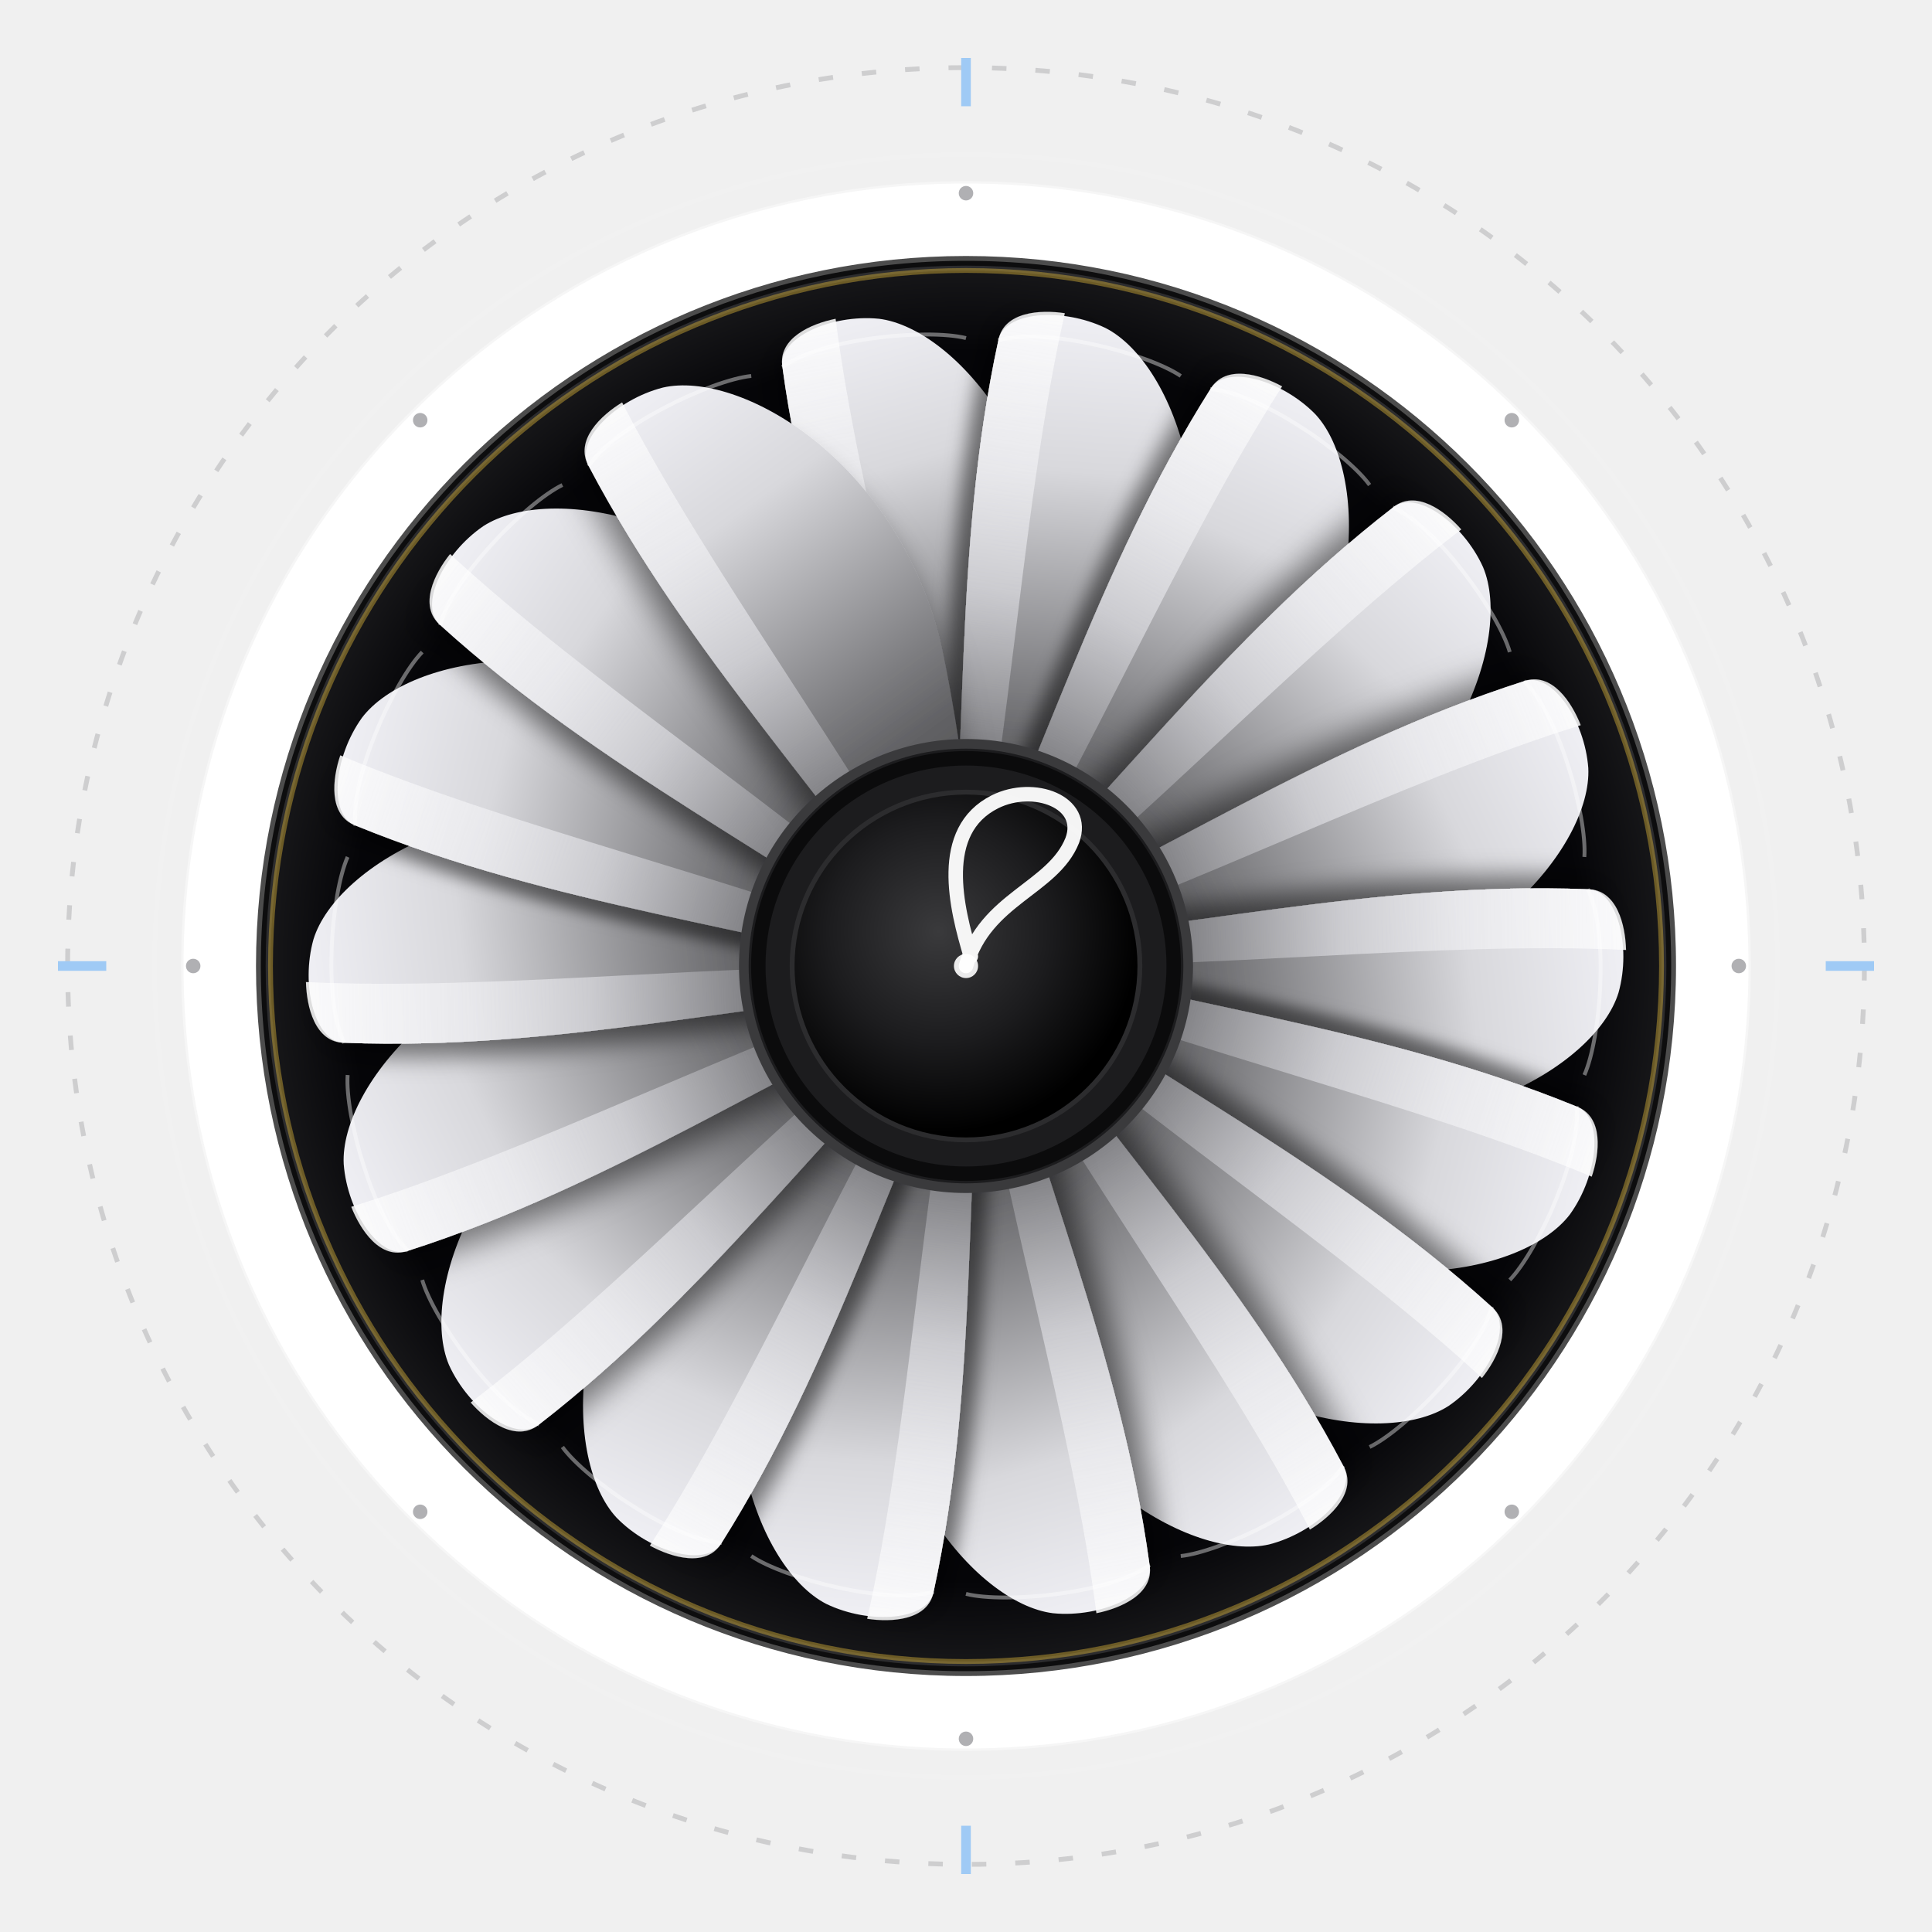
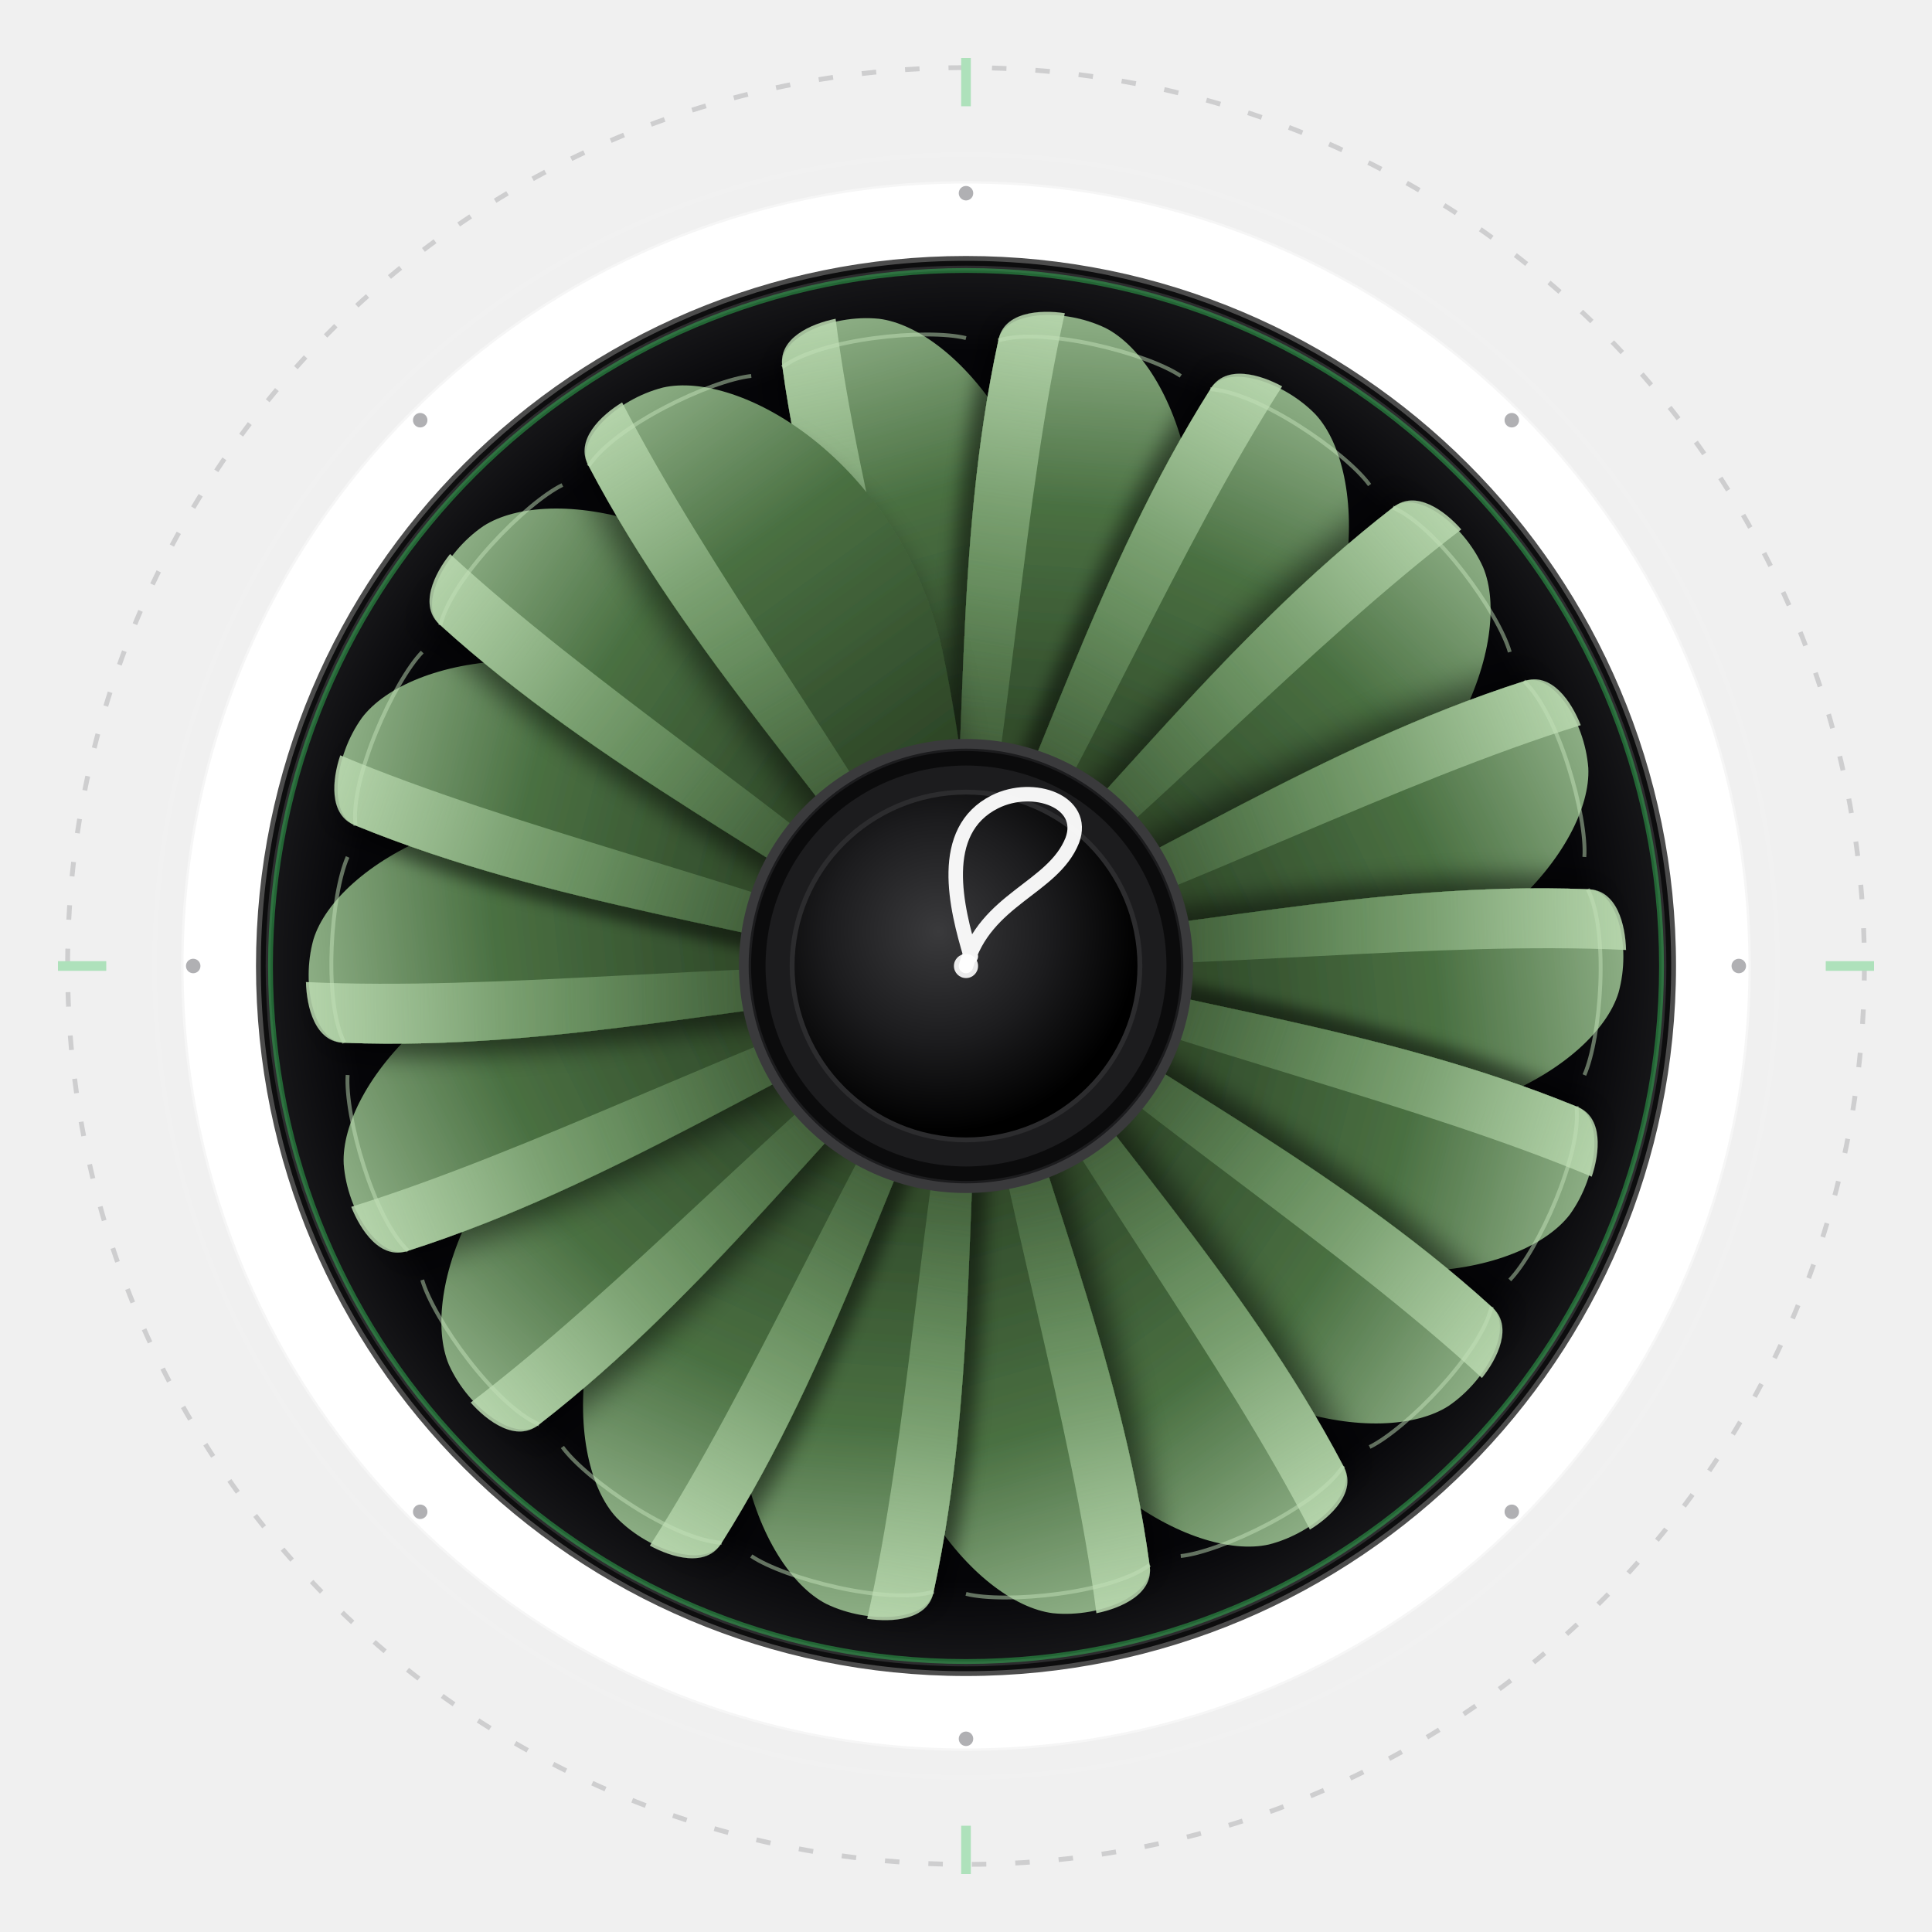
<svg xmlns="http://www.w3.org/2000/svg" viewBox="0 0 400 400" fill="none">
  <defs>
    <linearGradient id="pwNacelle" x1="0" y1="0" x2="400" y2="400">
      <stop offset="0%" stop-color="#FFFFFF" />
      <stop offset="25%" stop-color="#D1D1D6" />
      <stop offset="60%" stop-color="#8E8E93" />
      <stop offset="100%" stop-color="#1C1C1E" />
    </linearGradient>
-     <linearGradient id="pwBlade" x1="180" y1="60" x2="220" y2="200" gradientUnits="userSpaceOnUse">
-       <stop offset="0%" stop-color="#F2F2F7" />
-       <stop offset="25%" stop-color="#D8D8DC" />
-       <stop offset="65%" stop-color="#636366" />
-       <stop offset="100%" stop-color="#2C2C2E" />
+     <linearGradient id="pwGreenBlade" x1="180" y1="60" x2="220" y2="200" gradientUnits="userSpaceOnUse">
+       <stop offset="0%" stop-color="#93B48B" />
+       <stop offset="30%" stop-color="#4A7042" />
+       <stop offset="70%" stop-color="#2C4426" />
+       <stop offset="100%" stop-color="#172614" />
    </linearGradient>
    <linearGradient id="bladeHighlight" x1="165" y1="60" x2="190" y2="190" gradientUnits="userSpaceOnUse">
-       <stop offset="0%" stop-color="#FFFFFF" stop-opacity="0.9" />
-       <stop offset="50%" stop-color="#E5E5EA" stop-opacity="0.6" />
-       <stop offset="100%" stop-color="#8E8E93" stop-opacity="0.1" />
+       <stop offset="0%" stop-color="#C2E0B8" stop-opacity="0.9" />
+       <stop offset="50%" stop-color="#7FA875" stop-opacity="0.6" />
+       <stop offset="100%" stop-color="#4A7042" stop-opacity="0.1" />
    </linearGradient>
    <radialGradient id="pwSpinner" cx="42%" cy="40%" r="58%">
      <stop offset="0%" stop-color="#3A3A3C" />
      <stop offset="55%" stop-color="#1C1C1E" />
      <stop offset="100%" stop-color="#000000" />
    </radialGradient>
    <radialGradient id="deepIntake" cx="50%" cy="50%" r="50%">
      <stop offset="0%" stop-color="#000000" />
      <stop offset="85%" stop-color="#050508" />
      <stop offset="100%" stop-color="#1C1C1E" />
    </radialGradient>
    <filter id="bladeShadow" x="-20%" y="-20%" width="140%" height="140%">
      <feDropShadow dx="-2" dy="4" stdDeviation="3" flood-color="#000000" flood-opacity="0.5" />
    </filter>
-     <filter id="softGlow">
-       <feGaussianBlur stdDeviation="8" result="blur" />
-       <feComposite in="SourceGraphic" in2="blur" operator="over" />
-     </filter>
    <g id="singleBlade" filter="url(#bladeShadow)">
-       <path d="M 194 195                 C 186 160, 168 120, 162 76                 C 161 70, 172 65, 182 66                 C 198 68, 222 96, 218 135                 C 214 165, 206 188, 206 195 Z" fill="url(#pwBlade)" />
+       <path d="M 194 195                 C 186 160, 168 120, 162 76                 C 161 70, 172 65, 182 66                 C 198 68, 222 96, 218 135                 C 214 165, 206 188, 206 195 Z" fill="url(#pwGreenBlade)" />
      <path d="M 194 195                 C 186 160, 168 120, 162 76                 C 161 70, 168 67, 173 66                C 178 105, 192 150, 199 195 Z" fill="url(#bladeHighlight)" />
-       <path d="M 162 76 C 170 70, 192 68, 200 70" stroke="#FFFFFF" stroke-width="0.8" opacity="0.4" fill="none" />
+       <path d="M 162 76 C 170 70, 192 68, 200 70" stroke="#C2E0B8" stroke-width="0.8" opacity="0.5" fill="none" />
    </g>
  </defs>
  <g opacity="0.35">
    <circle cx="200" cy="200" r="186" fill="none" stroke="#8E8E93" stroke-width="1" stroke-dasharray="3 6" />
    <circle cx="200" cy="200" r="168" fill="none" stroke="rgba(255,255,255,0.15)" stroke-width="1" />
-     <line x1="200" y1="12" x2="200" y2="22" stroke="#0A84FF" stroke-width="2" />
-     <line x1="200" y1="378" x2="200" y2="388" stroke="#0A84FF" stroke-width="2" />
-     <line x1="12" y1="200" x2="22" y2="200" stroke="#0A84FF" stroke-width="2" />
-     <line x1="378" y1="200" x2="388" y2="200" stroke="#0A84FF" stroke-width="2" />
+     <line x1="200" y1="12" x2="200" y2="22" stroke="#34C759" stroke-width="2" />
+     <line x1="200" y1="378" x2="200" y2="388" stroke="#34C759" stroke-width="2" />
+     <line x1="12" y1="200" x2="22" y2="200" stroke="#34C759" stroke-width="2" />
+     <line x1="378" y1="200" x2="388" y2="200" stroke="#34C759" stroke-width="2" />
  </g>
  <circle cx="200" cy="200" r="148" fill="url(#deepIntake)" />
  <circle cx="200" cy="200" r="146" fill="none" stroke="#2C2C2E" stroke-width="4" />
-   <circle cx="200" cy="200" r="144" fill="none" stroke="#D4AF37" stroke-width="1" opacity="0.45" />
+   <circle cx="200" cy="200" r="144" fill="none" stroke="#34C759" stroke-width="1" opacity="0.45" />
  <g>
    <use href="#singleBlade" transform="rotate(0 200 200)" />
    <use href="#singleBlade" transform="rotate(20 200 200)" />
    <use href="#singleBlade" transform="rotate(40 200 200)" />
    <use href="#singleBlade" transform="rotate(60 200 200)" />
    <use href="#singleBlade" transform="rotate(80 200 200)" />
    <use href="#singleBlade" transform="rotate(100 200 200)" />
    <use href="#singleBlade" transform="rotate(120 200 200)" />
    <use href="#singleBlade" transform="rotate(140 200 200)" />
    <use href="#singleBlade" transform="rotate(160 200 200)" />
    <use href="#singleBlade" transform="rotate(180 200 200)" />
    <use href="#singleBlade" transform="rotate(200 200 200)" />
    <use href="#singleBlade" transform="rotate(220 200 200)" />
    <use href="#singleBlade" transform="rotate(240 200 200)" />
    <use href="#singleBlade" transform="rotate(260 200 200)" />
    <use href="#singleBlade" transform="rotate(280 200 200)" />
    <use href="#singleBlade" transform="rotate(300 200 200)" />
    <use href="#singleBlade" transform="rotate(320 200 200)" />
    <use href="#singleBlade" transform="rotate(340 200 200)" />
  </g>
  <circle cx="200" cy="200" r="46" fill="#1C1C1E" stroke="#3A3A3C" stroke-width="2" />
  <circle cx="200" cy="200" r="43" fill="none" stroke="#000000" stroke-width="3" opacity="0.6" />
  <circle cx="200" cy="200" r="36" fill="url(#pwSpinner)" />
  <circle cx="200" cy="200" r="36" fill="none" stroke="#2C2C2E" stroke-width="1" />
  <path d="M 200 200             C 204 186, 218 184, 222 174             C 225 166, 214 162, 206 166             C 194 172, 198 188, 201 198" stroke="#FFFFFF" stroke-width="3" stroke-linecap="round" fill="none" opacity="0.95" />
  <circle cx="200" cy="200" r="2.5" fill="#FFFFFF" opacity="0.9" />
  <circle cx="200" cy="200" r="154" fill="none" stroke="url(#pwNacelle)" stroke-width="16" />
  <circle cx="200" cy="200" r="162" fill="none" stroke="#FFFFFF" stroke-width="1" opacity="0.4" />
  <circle cx="200" cy="200" r="146" fill="none" stroke="#000000" stroke-width="2" opacity="0.7" />
  <g fill="#8E8E93" opacity="0.7">
    <circle cx="200" cy="40" r="1.5" />
    <circle cx="200" cy="360" r="1.5" />
    <circle cx="40" cy="200" r="1.5" />
    <circle cx="360" cy="200" r="1.5" />
    <circle cx="87" cy="87" r="1.5" />
    <circle cx="313" cy="313" r="1.5" />
    <circle cx="87" cy="313" r="1.5" />
    <circle cx="313" cy="87" r="1.5" />
  </g>
</svg>
